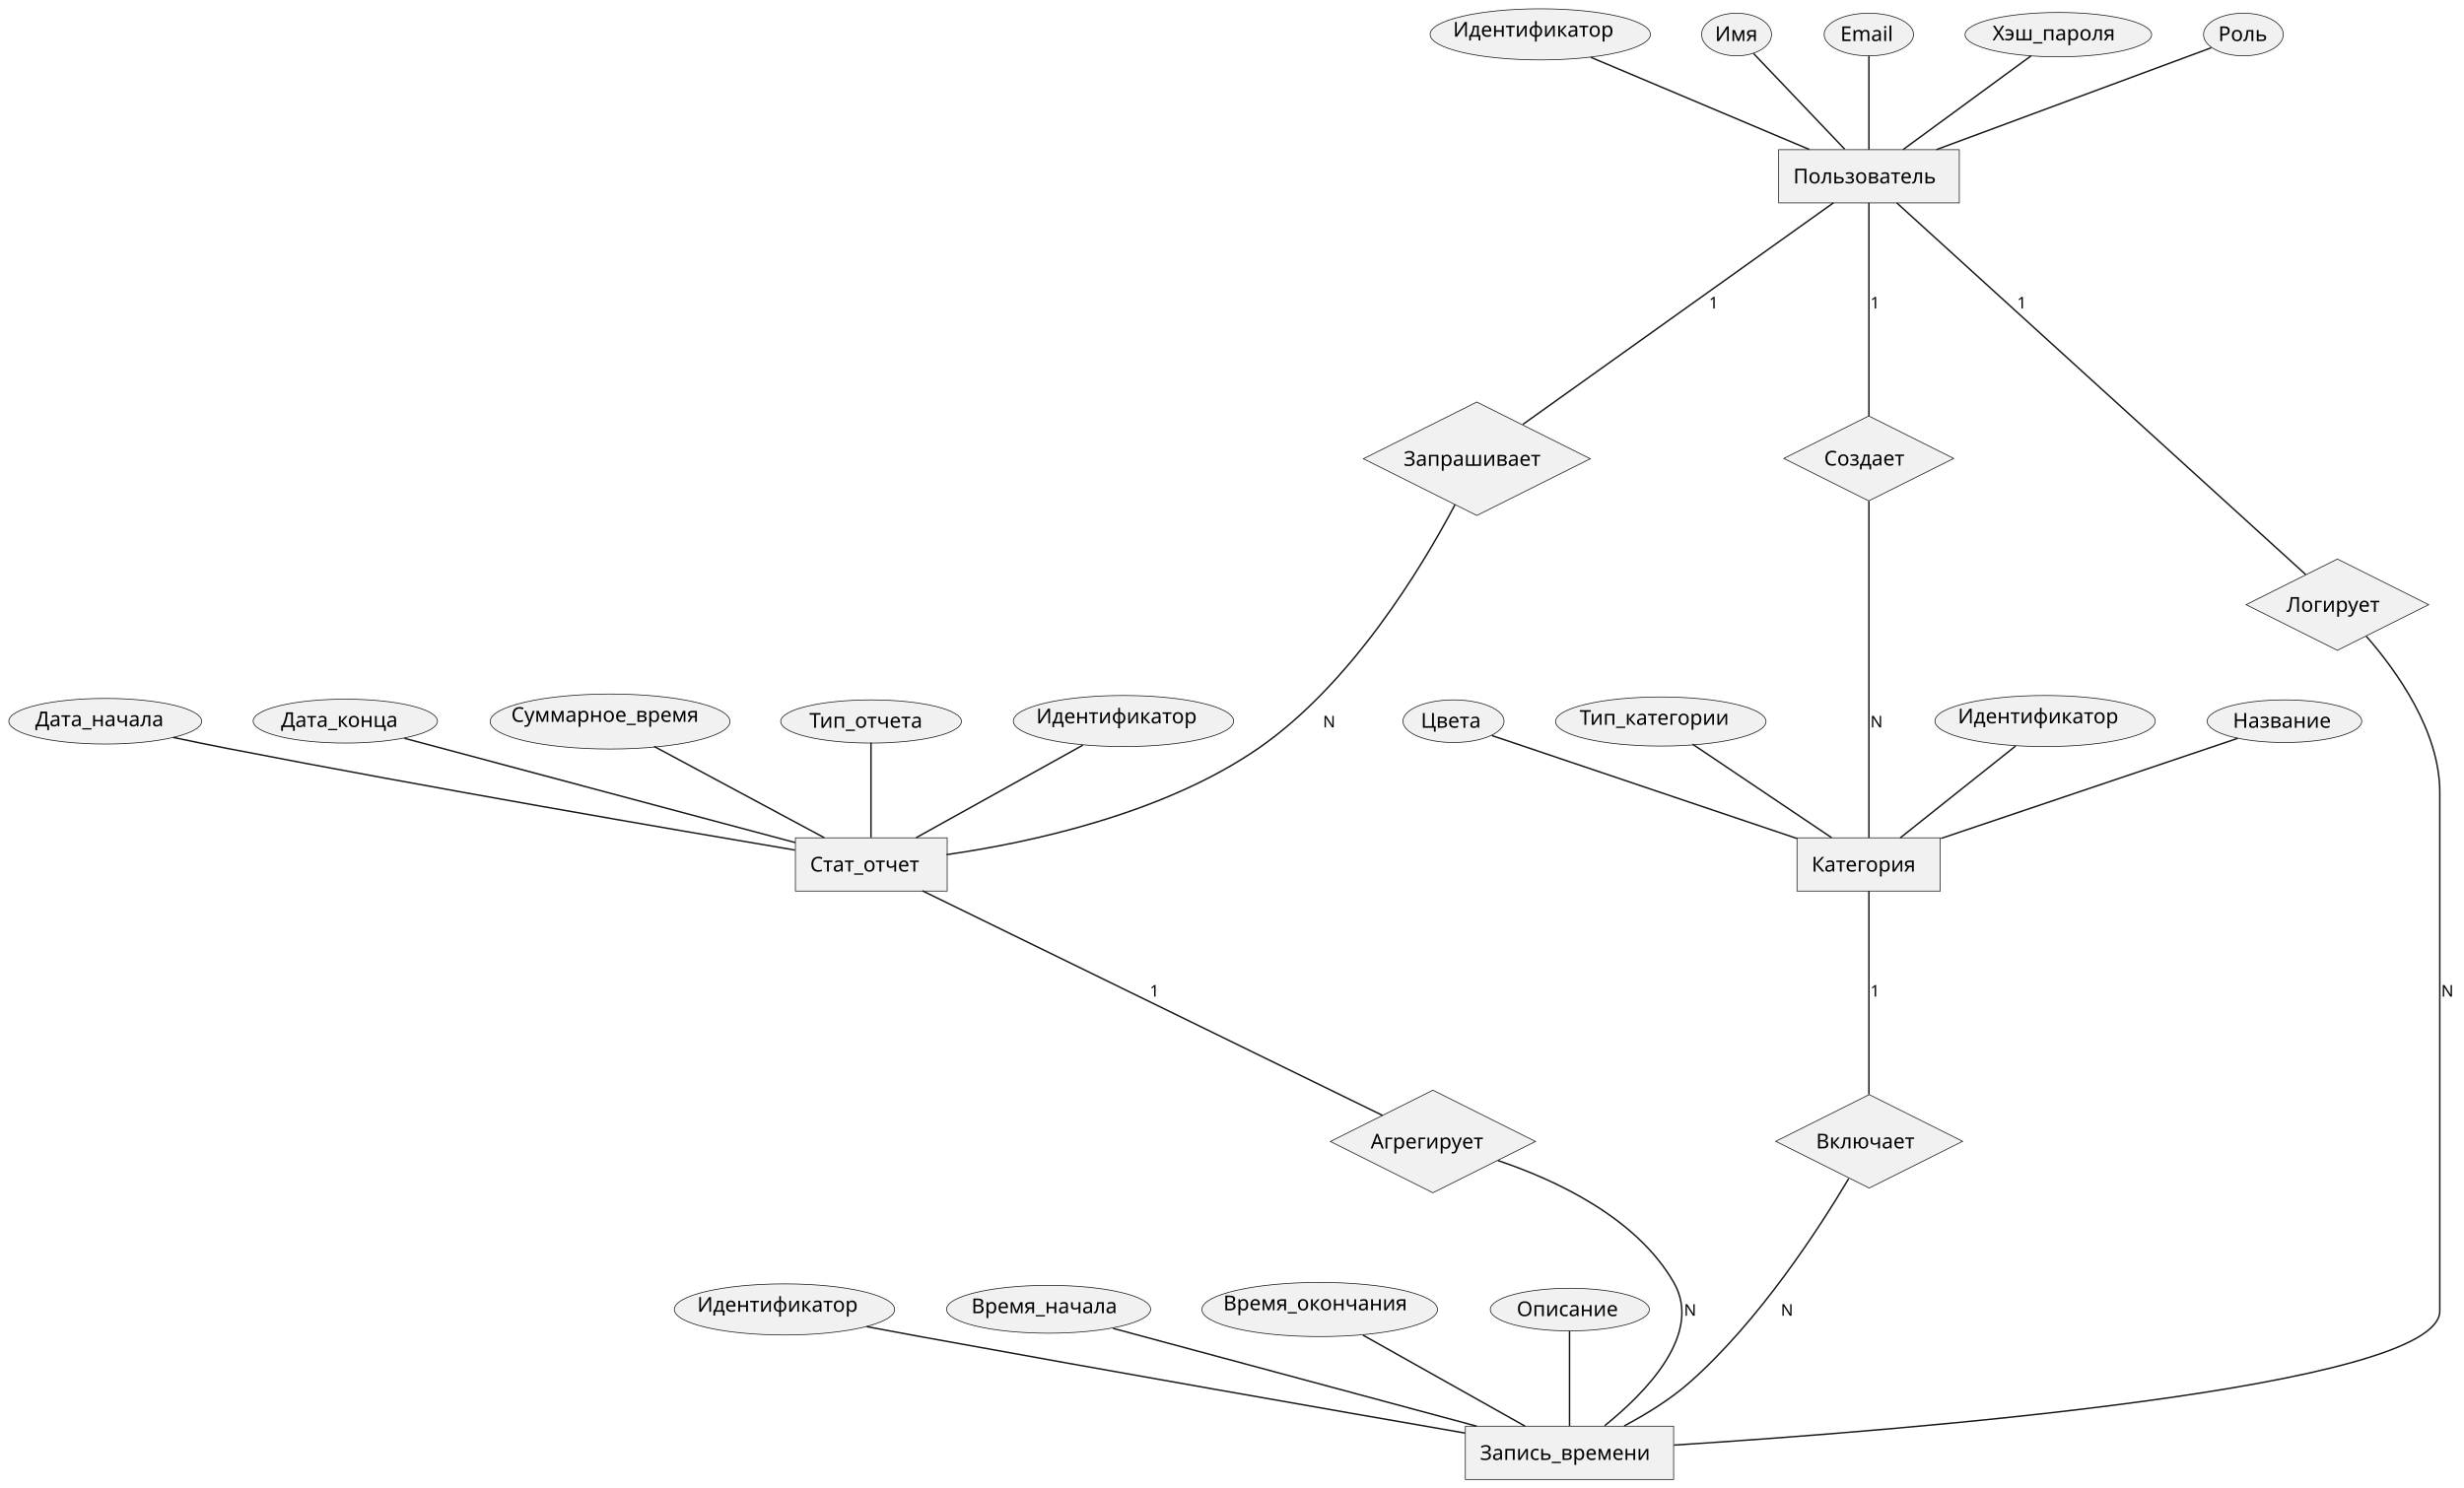
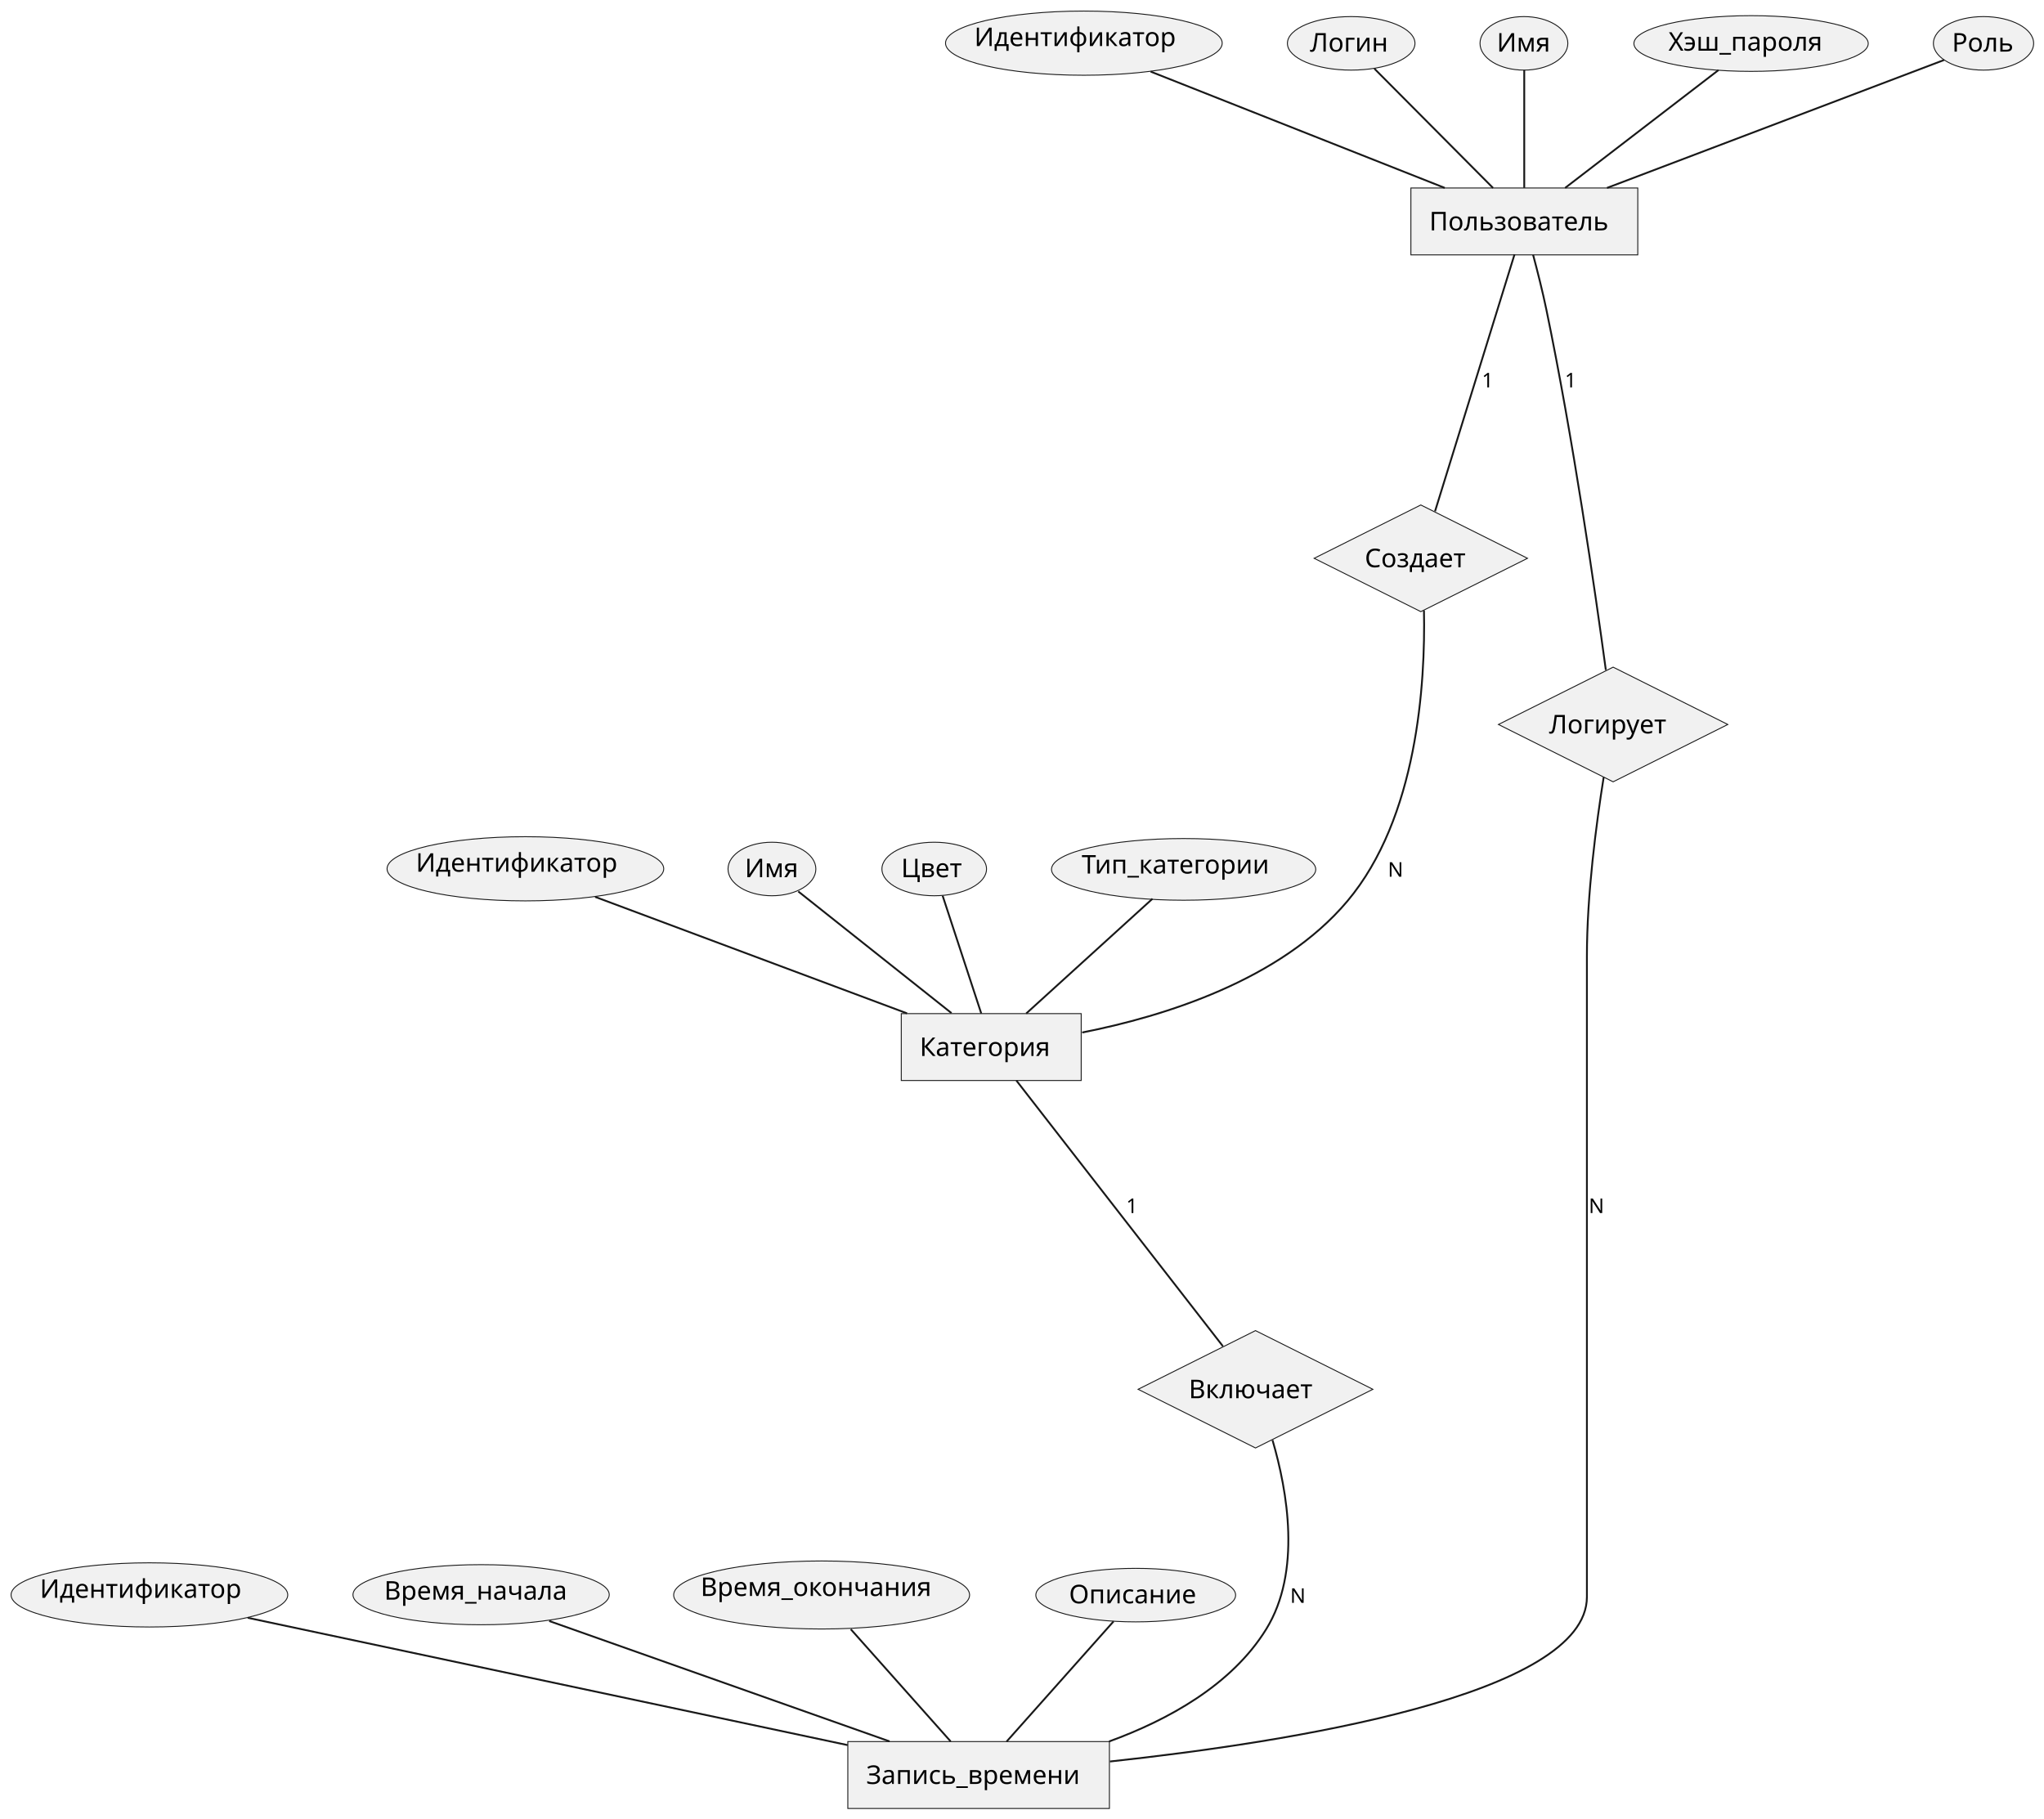
- <svg xmlns="http://www.w3.org/2000/svg" contentStyleType="text/css" data-diagram-type="CHEN_EER" height="1014px" preserveAspectRatio="none" style="width:1679px;height:1014px;background:#FFFFFF;" version="1.1" viewBox="0 0 1679 1014" width="1679px" zoomAndPan="magnify">
+ <svg xmlns="http://www.w3.org/2000/svg" contentStyleType="text/css" data-diagram-type="CHEN_EER" height="987px" preserveAspectRatio="none" style="width:1109px;height:987px;background:#FFFFFF;" version="1.1" viewBox="0 0 1109 987" width="1109px" zoomAndPan="magnify">
  <defs />
  <g>
-     <g id="............">
-       <rect fill="#F1F1F1" height="36.297" style="stroke:#181818;stroke-width:0.5;" width="123.1" x="1212" y="102" />
-       <text fill="#000000" font-family="sans-serif" font-size="14" lengthAdjust="spacing" textLength="103.1" x="1222" y="124.995">Пользователь</text>
+     <g>
+       <rect fill="#F1F1F1" height="36.297" style="stroke:#181818;stroke-width:0.5;" width="123.1" x="765.5" y="102" />
+       <text fill="#000000" font-family="sans-serif" font-size="14" lengthAdjust="spacing" textLength="103.1" x="775.5" y="124.995">Пользователь</text>
    </g>
-     <g id="..........................">
-       <ellipse cx="1049.564" cy="23.413" fill="#F1F1F1" rx="75.064" ry="17.413" style="stroke:#181818;stroke-width:0.5;" />
-       <text fill="#000000" font-family="sans-serif" font-size="14" lengthAdjust="spacing" textLength="118.884" x="990.122" y="24.995">Идентификатор</text>
+     <g>
+       <ellipse cx="588.064" cy="23.413" fill="#F1F1F1" rx="75.064" ry="17.413" style="stroke:#181818;stroke-width:0.5;" />
+       <text fill="#000000" font-family="sans-serif" font-size="14" lengthAdjust="spacing" textLength="118.884" x="528.622" y="24.995">Идентификатор</text>
    </g>
-     <g id="................">
-       <ellipse cx="1183.329" cy="23.524" fill="#F1F1F1" rx="23.829" ry="14.524" style="stroke:#181818;stroke-width:0.5;" />
-       <text fill="#000000" font-family="sans-serif" font-size="14" lengthAdjust="spacing" textLength="29.456" x="1168.601" y="27.995">Имя</text>
+     <g>
+       <ellipse cx="733.108" cy="23.524" fill="#F1F1F1" rx="34.608" ry="14.524" style="stroke:#181818;stroke-width:0.5;" />
+       <text fill="#000000" font-family="sans-serif" font-size="14" lengthAdjust="spacing" textLength="44.7" x="710.758" y="27.995">Логин</text>
    </g>
-     <g id=".............Email">
-       <ellipse cx="1273.465" cy="23.524" fill="#F1F1F1" rx="30.465" ry="14.524" style="stroke:#181818;stroke-width:0.5;" />
-       <text fill="#000000" font-family="sans-serif" font-size="14" lengthAdjust="spacing" textLength="38.842" x="1254.044" y="27.995">Email</text>
+     <g>
+       <ellipse cx="826.829" cy="23.524" fill="#F1F1F1" rx="23.829" ry="14.524" style="stroke:#181818;stroke-width:0.5;" />
+       <text fill="#000000" font-family="sans-serif" font-size="14" lengthAdjust="spacing" textLength="29.456" x="812.101" y="27.995">Имя</text>
    </g>
-     <g id="................_......">
-       <ellipse cx="1402.57" cy="23.614" fill="#F1F1F1" rx="63.57" ry="15.114" style="stroke:#181818;stroke-width:0.5;" />
-       <text fill="#000000" font-family="sans-serif" font-size="14" lengthAdjust="spacing" textLength="89.64" x="1357.75" y="27.495">Хэш_пароля</text>
+     <g>
+       <ellipse cx="950.07" cy="23.614" fill="#F1F1F1" rx="63.57" ry="15.114" style="stroke:#181818;stroke-width:0.5;" />
+       <text fill="#000000" font-family="sans-serif" font-size="14" lengthAdjust="spacing" textLength="89.64" x="905.25" y="27.495">Хэш_пароля</text>
    </g>
-     <g id=".................">
-       <ellipse cx="1528.688" cy="23.524" fill="#F1F1F1" rx="27.188" ry="14.524" style="stroke:#181818;stroke-width:0.5;" />
-       <text fill="#000000" font-family="sans-serif" font-size="14" lengthAdjust="spacing" textLength="34.207" x="1511.584" y="27.995">Роль</text>
+     <g>
+       <ellipse cx="1076.188" cy="23.524" fill="#F1F1F1" rx="27.188" ry="14.524" style="stroke:#181818;stroke-width:0.5;" />
+       <text fill="#000000" font-family="sans-serif" font-size="14" lengthAdjust="spacing" textLength="34.207" x="1059.084" y="27.995">Роль</text>
    </g>
-     <g id=".........">
-       <rect fill="#F1F1F1" height="36.297" style="stroke:#181818;stroke-width:0.5;" width="97.615" x="1224.5" y="571" />
-       <text fill="#000000" font-family="sans-serif" font-size="14" lengthAdjust="spacing" textLength="77.615" x="1234.5" y="593.995">Категория</text>
+     <g>
+       <rect fill="#F1F1F1" height="36.297" style="stroke:#181818;stroke-width:0.5;" width="97.615" x="489" y="550" />
+       <text fill="#000000" font-family="sans-serif" font-size="14" lengthAdjust="spacing" textLength="77.615" x="499" y="572.995">Категория</text>
    </g>
-     <g id=".......................">
-       <ellipse cx="1393.564" cy="491.413" fill="#F1F1F1" rx="75.064" ry="17.413" style="stroke:#181818;stroke-width:0.5;" />
-       <text fill="#000000" font-family="sans-serif" font-size="14" lengthAdjust="spacing" textLength="118.884" x="1334.122" y="492.995">Идентификатор</text>
+     <g>
+       <ellipse cx="285.064" cy="471.413" fill="#F1F1F1" rx="75.064" ry="17.413" style="stroke:#181818;stroke-width:0.5;" />
+       <text fill="#000000" font-family="sans-serif" font-size="14" lengthAdjust="spacing" textLength="118.884" x="225.622" y="472.995">Идентификатор</text>
    </g>
-     <g id="..................">
-       <ellipse cx="1556.671" cy="491.524" fill="#F1F1F1" rx="52.672" ry="14.524" style="stroke:#181818;stroke-width:0.5;" />
-       <text fill="#000000" font-family="sans-serif" font-size="14" lengthAdjust="spacing" textLength="70.246" x="1521.548" y="495.995">Название</text>
+     <g>
+       <ellipse cx="418.829" cy="471.524" fill="#F1F1F1" rx="23.829" ry="14.524" style="stroke:#181818;stroke-width:0.5;" />
+       <text fill="#000000" font-family="sans-serif" font-size="14" lengthAdjust="spacing" textLength="29.456" x="404.101" y="475.995">Имя</text>
    </g>
-     <g id="...............">
-       <ellipse cx="990.443" cy="491.524" fill="#F1F1F1" rx="34.444" ry="14.524" style="stroke:#181818;stroke-width:0.5;" />
-       <text fill="#000000" font-family="sans-serif" font-size="14" lengthAdjust="spacing" textLength="44.468" x="968.21" y="495.995">Цвета</text>
+     <g>
+       <ellipse cx="506.877" cy="471.524" fill="#F1F1F1" rx="28.377" ry="14.524" style="stroke:#181818;stroke-width:0.5;" />
+       <text fill="#000000" font-family="sans-serif" font-size="14" lengthAdjust="spacing" textLength="35.889" x="488.933" y="475.995">Цвет</text>
    </g>
-     <g id="............._.........">
-       <ellipse cx="1131.693" cy="491.739" fill="#F1F1F1" rx="71.693" ry="16.739" style="stroke:#181818;stroke-width:0.5;" />
-       <text fill="#000000" font-family="sans-serif" font-size="14" lengthAdjust="spacing" textLength="110.612" x="1076.387" y="493.995">Тип_категории</text>
+     <g>
+       <ellipse cx="642.193" cy="471.739" fill="#F1F1F1" rx="71.693" ry="16.739" style="stroke:#181818;stroke-width:0.5;" />
+       <text fill="#000000" font-family="sans-serif" font-size="14" lengthAdjust="spacing" textLength="110.612" x="586.887" y="473.995">Тип_категории</text>
    </g>
-     <g id="......_.......">
-       <rect fill="#F1F1F1" height="36.297" style="stroke:#181818;stroke-width:0.5;" width="141.933" x="998.5" y="972" />
-       <text fill="#000000" font-family="sans-serif" font-size="14" lengthAdjust="spacing" textLength="121.933" x="1008.5" y="994.995">Запись_времени</text>
+     <g>
+       <rect fill="#F1F1F1" height="36.297" style="stroke:#181818;stroke-width:0.5;" width="141.933" x="460" y="945" />
+       <text fill="#000000" font-family="sans-serif" font-size="14" lengthAdjust="spacing" textLength="121.933" x="470" y="967.995">Запись_времени</text>
    </g>
-     <g id="......_.....................">
-       <ellipse cx="534.564" cy="892.413" fill="#F1F1F1" rx="75.064" ry="17.413" style="stroke:#181818;stroke-width:0.5;" />
-       <text fill="#000000" font-family="sans-serif" font-size="14" lengthAdjust="spacing" textLength="118.884" x="475.122" y="893.995">Идентификатор</text>
+     <g>
+       <ellipse cx="81.064" cy="865.413" fill="#F1F1F1" rx="75.064" ry="17.413" style="stroke:#181818;stroke-width:0.5;" />
+       <text fill="#000000" font-family="sans-serif" font-size="14" lengthAdjust="spacing" textLength="118.884" x="21.622" y="866.995">Идентификатор</text>
    </g>
-     <g id="......_............._......">
-       <ellipse cx="714.533" cy="892.307" fill="#F1F1F1" rx="69.533" ry="16.306" style="stroke:#181818;stroke-width:0.5;" />
-       <text fill="#000000" font-family="sans-serif" font-size="14" lengthAdjust="spacing" textLength="105.198" x="661.933" y="894.995">Время_начала</text>
+     <g>
+       <ellipse cx="261.033" cy="865.307" fill="#F1F1F1" rx="69.533" ry="16.306" style="stroke:#181818;stroke-width:0.5;" />
+       <text fill="#000000" font-family="sans-serif" font-size="14" lengthAdjust="spacing" textLength="105.198" x="208.434" y="867.995">Время_начала</text>
    </g>
-     <g id="......_............._.........">
-       <ellipse cx="899.287" cy="892.457" fill="#F1F1F1" rx="80.287" ry="18.457" style="stroke:#181818;stroke-width:0.5;" />
-       <text fill="#000000" font-family="sans-serif" font-size="14" lengthAdjust="spacing" textLength="131.352" x="833.611" y="892.995">Время_окончания</text>
+     <g>
+       <ellipse cx="445.787" cy="865.457" fill="#F1F1F1" rx="80.287" ry="18.457" style="stroke:#181818;stroke-width:0.5;" />
+       <text fill="#000000" font-family="sans-serif" font-size="14" lengthAdjust="spacing" textLength="131.352" x="380.111" y="865.995">Время_окончания</text>
    </g>
-     <g id="......_................">
-       <ellipse cx="1069.704" cy="892.524" fill="#F1F1F1" rx="54.204" ry="14.524" style="stroke:#181818;stroke-width:0.5;" />
-       <text fill="#000000" font-family="sans-serif" font-size="14" lengthAdjust="spacing" textLength="72.413" x="1033.497" y="896.995">Описание</text>
+     <g>
+       <ellipse cx="616.204" cy="865.524" fill="#F1F1F1" rx="54.204" ry="14.524" style="stroke:#181818;stroke-width:0.5;" />
+       <text fill="#000000" font-family="sans-serif" font-size="14" lengthAdjust="spacing" textLength="72.413" x="579.997" y="869.995">Описание</text>
    </g>
-     <g id="...._.....">
-       <rect fill="#F1F1F1" height="36.297" style="stroke:#181818;stroke-width:0.5;" width="103.426" x="542" y="571" />
-       <text fill="#000000" font-family="sans-serif" font-size="14" lengthAdjust="spacing" textLength="83.426" x="552" y="593.995">Стат_отчет</text>
+     <g>
+       <polygon fill="#F1F1F1" points="713,302.942,770.884,274,828.767,302.942,770.884,331.884" style="stroke:#181818;stroke-width:0.5;" />
+       <text fill="#000000" font-family="sans-serif" font-size="14" lengthAdjust="spacing" textLength="60.812" x="740.477" y="307.788">Создает</text>
    </g>
-     <g id="...._...................">
-       <ellipse cx="765.564" cy="491.413" fill="#F1F1F1" rx="75.064" ry="17.413" style="stroke:#181818;stroke-width:0.5;" />
-       <text fill="#000000" font-family="sans-serif" font-size="14" lengthAdjust="spacing" textLength="118.884" x="706.122" y="492.995">Идентификатор</text>
+     <g>
+       <polygon fill="#F1F1F1" points="813,393.11,875.221,362,937.442,393.11,875.221,424.221" style="stroke:#181818;stroke-width:0.5;" />
+       <text fill="#000000" font-family="sans-serif" font-size="14" lengthAdjust="spacing" textLength="69.487" x="840.477" y="397.957">Логирует</text>
    </g>
-     <g id="...._.........._......">
-       <ellipse cx="71.717" cy="491.543" fill="#F1F1F1" rx="65.717" ry="15.543" style="stroke:#181818;stroke-width:0.5;" />
-       <text fill="#000000" font-family="sans-serif" font-size="14" lengthAdjust="spacing" textLength="95.361" x="24.036" y="494.995">Дата_начала</text>
+     <g>
+       <polygon fill="#F1F1F1" points="617.5,753.842,681.184,722,744.867,753.842,681.184,785.684" style="stroke:#181818;stroke-width:0.5;" />
+       <text fill="#000000" font-family="sans-serif" font-size="14" lengthAdjust="spacing" textLength="72.413" x="644.977" y="758.689">Включает</text>
    </g>
-     <g id="...._.........._.....">
-       <ellipse cx="235.295" cy="491.459" fill="#F1F1F1" rx="62.795" ry="14.959" style="stroke:#181818;stroke-width:0.5;" />
-       <text fill="#000000" font-family="sans-serif" font-size="14" lengthAdjust="spacing" textLength="87.534" x="191.528" y="495.495">Дата_конца</text>
+     <g class="link" data-entity-1="ent0003" data-entity-2="ent0002" data-link-type="association" data-source-line="3" id="lnk4">
+       <path d="M624.3,38.85 C667.13,55.79 738.27,83.92 783.87,101.95" fill="none" id="Пользователь/Идентификатор-Пользователь" style="stroke:#181818;stroke-width:1;" />
    </g>
-     <g id="...._..............._.....">
-       <ellipse cx="415.721" cy="491.744" fill="#F1F1F1" rx="81.721" ry="18.744" style="stroke:#181818;stroke-width:0.5;" />
-       <text fill="#000000" font-family="sans-serif" font-size="14" lengthAdjust="spacing" textLength="134.716" x="348.363" y="491.995">Суммарное_время</text>
+     <g class="link" data-entity-1="ent0005" data-entity-2="ent0002" data-link-type="association" data-source-line="4" id="lnk6">
+       <path d="M745.68,37.24 C762.31,53.97 791.57,83.38 810.08,101.99" fill="none" id="Пользователь/Логин-Пользователь" style="stroke:#181818;stroke-width:1;" />
    </g>
-     <g id="...._........._......">
-       <ellipse cx="593.566" cy="491.713" fill="#F1F1F1" rx="61.566" ry="14.713" style="stroke:#181818;stroke-width:0.5;" />
-       <text fill="#000000" font-family="sans-serif" font-size="14" lengthAdjust="spacing" textLength="84.144" x="551.494" y="495.995">Тип_отчета</text>
+     <g class="link" data-entity-1="ent0007" data-entity-2="ent0002" data-link-type="association" data-source-line="5" id="lnk8">
+       <path d="M827,38.04 C827,54.88 827,83.65 827,101.97" fill="none" id="Пользователь/Имя-Пользователь" style="stroke:#181818;stroke-width:1;" />
    </g>
-     <g id=".......">
-       <polygon fill="#F1F1F1" points="1215.5,312.442,1273.383,283.5,1331.267,312.442,1273.383,341.384" style="stroke:#181818;stroke-width:0.5;" />
-       <text fill="#000000" font-family="sans-serif" font-size="14" lengthAdjust="spacing" textLength="60.812" x="1242.977" y="317.288">Создает</text>
+     <g class="link" data-entity-1="ent0009" data-entity-2="ent0002" data-link-type="association" data-source-line="6" id="lnk10">
+       <path d="M932.38,38.04 C910.46,54.88 873.02,83.65 849.17,101.97" fill="none" id="Пользователь/Хэш_пароля-Пользователь" style="stroke:#181818;stroke-width:1;" />
    </g>
-     <g id="........">
-       <polygon fill="#F1F1F1" points="1530.5,412.11,1592.721,381,1654.942,412.11,1592.721,443.221" style="stroke:#181818;stroke-width:0.5;" />
-       <text fill="#000000" font-family="sans-serif" font-size="14" lengthAdjust="spacing" textLength="69.487" x="1557.977" y="416.957">Логирует</text>
+     <g class="link" data-entity-1="ent0011" data-entity-2="ent0002" data-link-type="association" data-source-line="7" id="lnk12">
+       <path d="M1054.77,32.56 C1014.43,47.87 925.92,81.46 871.88,101.97" fill="none" id="Пользователь/Роль-Пользователь" style="stroke:#181818;stroke-width:1;" />
    </g>
-     <g id="...........">
-       <polygon fill="#F1F1F1" points="929,312.659,1006.318,274,1083.636,312.659,1006.318,351.318" style="stroke:#181818;stroke-width:0.5;" />
-       <text fill="#000000" font-family="sans-serif" font-size="14" lengthAdjust="spacing" textLength="99.682" x="956.477" y="317.506">Запрашивает</text>
+     <g class="link" data-entity-1="ent0014" data-entity-2="ent0013" data-link-type="association" data-source-line="11" id="lnk15">
+       <path d="M322.88,486.65 C368.09,503.54 443.66,531.76 492.14,549.87" fill="none" id="Категория/Идентификатор-Категория" style="stroke:#181818;stroke-width:1;" />
    </g>
-     <g id="........">
-       <polygon fill="#F1F1F1" points="1210,777.842,1273.684,746,1337.368,777.842,1273.684,809.684" style="stroke:#181818;stroke-width:0.5;" />
-       <text fill="#000000" font-family="sans-serif" font-size="14" lengthAdjust="spacing" textLength="72.413" x="1237.477" y="782.689">Включает</text>
+     <g class="link" data-entity-1="ent0016" data-entity-2="ent0013" data-link-type="association" data-source-line="12" id="lnk17">
+       <path d="M433.12,483.71 C453.68,500.04 492.05,530.51 516.24,549.72" fill="none" id="Категория/Имя-Категория" style="stroke:#181818;stroke-width:1;" />
    </g>
-     <g id="..........">
-       <polygon fill="#F1F1F1" points="906.5,777.945,976.391,743,1046.282,777.945,976.391,812.891" style="stroke:#181818;stroke-width:0.5;" />
-       <text fill="#000000" font-family="sans-serif" font-size="14" lengthAdjust="spacing" textLength="84.827" x="933.977" y="782.792">Агрегирует</text>
+     <g class="link" data-entity-1="ent0018" data-entity-2="ent0013" data-link-type="association" data-source-line="13" id="lnk19">
+       <path d="M511.44,486.04 C516.97,502.88 526.4,531.65 532.41,549.97" fill="none" id="Категория/Цвет-Категория" style="stroke:#181818;stroke-width:1;" />
    </g>
-     <g class="link" data-entity-1=".........................." data-entity-2="............" data-source-line="3" data-uid="lnk4" id="link_.........................._............">
-       <path d="M1084.01,39.06 C1124.14,55.99 1190.3,83.9 1232.88,101.86" fill="none" id="Пользователь/Идентификатор-Пользователь" style="stroke:#181818;stroke-width:1;" />
+     <g class="link" data-entity-1="ent0020" data-entity-2="ent0013" data-link-type="association" data-source-line="14" id="lnk21">
+       <path d="M625.29,487.68 C606.57,504.69 576.3,532.2 556.78,549.94" fill="none" id="Категория/Тип_категории-Категория" style="stroke:#181818;stroke-width:1;" />
    </g>
-     <g class="link" data-entity-1="................" data-entity-2="............" data-source-line="4" data-uid="lnk6" id="link_................_............">
-       <path d="M1194.9,36.47 C1210.6,52.96 1238.99,82.76 1257.01,101.68" fill="none" id="Пользователь/Имя-Пользователь" style="stroke:#181818;stroke-width:1;" />
+     <g class="link" data-entity-1="ent0023" data-entity-2="ent0022" data-link-type="association" data-source-line="18" id="lnk24">
+       <path d="M134.39,877.83 C215.41,895.02 369.52,927.73 459.93,946.92" fill="none" id="Запись_времени/Идентификатор-Запись_времени" style="stroke:#181818;stroke-width:1;" />
    </g>
-     <g class="link" data-entity-1=".............Email" data-entity-2="............" data-source-line="5" data-uid="lnk8" id="link_.............Email_............">
-       <path d="M1273.5,38.04 C1273.5,54.88 1273.5,83.65 1273.5,101.97" fill="none" id="Пользователь/Email-Пользователь" style="stroke:#181818;stroke-width:1;" />
+     <g class="link" data-entity-1="ent0025" data-entity-2="ent0022" data-link-type="association" data-source-line="19" id="lnk26">
+       <path d="M297.98,879.58 C345.93,896.54 429.67,926.16 482.63,944.89" fill="none" id="Запись_времени/Время_начала-Запись_времени" style="stroke:#181818;stroke-width:1;" />
    </g>
-     <g class="link" data-entity-1="................_......" data-entity-2="............" data-source-line="6" data-uid="lnk10" id="link_................_......_............">
-       <path d="M1384.02,38.04 C1361.03,54.88 1321.76,83.65 1296.75,101.97" fill="none" id="Пользователь/Хэш_пароля-Пользователь" style="stroke:#181818;stroke-width:1;" />
+     <g class="link" data-entity-1="ent0027" data-entity-2="ent0022" data-link-type="association" data-source-line="20" id="lnk28">
+       <path d="M461.59,884.02 C477.02,901.36 500.5,927.73 515.79,944.92" fill="none" id="Запись_времени/Время_окончания-Запись_времени" style="stroke:#181818;stroke-width:1;" />
    </g>
-     <g class="link" data-entity-1="................." data-entity-2="............" data-source-line="7" data-uid="lnk12" id="link_................._............">
-       <path d="M1506.76,32.56 C1465.45,47.87 1374.8,81.46 1319.46,101.97" fill="none" id="Пользователь/Роль-Пользователь" style="stroke:#181818;stroke-width:1;" />
+     <g class="link" data-entity-1="ent0029" data-entity-2="ent0022" data-link-type="association" data-source-line="21" id="lnk30">
+       <path d="M604.18,879.78 C589.04,896.79 562.76,926.31 546.16,944.97" fill="none" id="Запись_времени/Описание-Запись_времени" style="stroke:#181818;stroke-width:1;" />
    </g>
-     <g class="link" data-entity-1="......................." data-entity-2="........." data-source-line="11" data-uid="lnk15" id="link_......................._.........">
-       <path d="M1373.41,508.48 C1351.66,525.79 1317.1,553.3 1294.87,571" fill="none" id="Категория/Идентификатор-Категория" style="stroke:#181818;stroke-width:1;" />
+     <g class="link" data-entity-1="ent0002" data-entity-2="ent0031" data-link-type="association" data-source-line="33" id="lnk34">
+       <path d="M821.73,138.03 C811.77,170.24 790.12,240.19 778.59,277.46" fill="none" id="Пользователь-Создает" style="stroke:#181818;stroke-width:1;" />
+       <text fill="#000000" font-family="sans-serif" font-size="11" lengthAdjust="spacing" textLength="6.998" x="804" y="210.21">1</text>
    </g>
-     <g class="link" data-entity-1=".................." data-entity-2="........." data-source-line="12" data-uid="lnk17" id="link_.................._.........">
-       <path d="M1524.86,503.18 C1475.75,519.75 1380.79,551.79 1322.68,571.4" fill="none" id="Категория/Название-Категория" style="stroke:#181818;stroke-width:1;" />
+     <g class="link" data-entity-1="ent0031" data-entity-2="ent0013" data-link-type="association" data-source-line="34" id="lnk35">
+       <path d="M772.59,331.27 C773.4,370.67 769.1,443.75 731,489 C694.8,531.99 631.37,551.53 587.14,560.25" fill="none" id="Создает-Категория" style="stroke:#181818;stroke-width:1;" />
+       <text fill="#000000" font-family="sans-serif" font-size="11" lengthAdjust="spacing" textLength="8.229" x="753" y="475.71">N</text>
    </g>
-     <g class="link" data-entity-1="..............." data-entity-2="........." data-source-line="13" data-uid="lnk19" id="link_..............._.........">
-       <path d="M1016.62,501.31 C1063.82,517.24 1164.05,551.07 1224.41,571.43" fill="none" id="Категория/Цвета-Категория" style="stroke:#181818;stroke-width:1;" />
+     <g class="link" data-entity-1="ent0002" data-entity-2="ent0032" data-link-type="association" data-source-line="36" id="lnk36">
+       <path d="M831.82,138.32 C834.18,147.16 836.95,158.11 839,168 C853.49,237.8 865.49,320.88 871.27,363.56" fill="none" id="Пользователь-Логирует" style="stroke:#181818;stroke-width:1;" />
+       <text fill="#000000" font-family="sans-serif" font-size="11" lengthAdjust="spacing" textLength="6.998" x="849" y="210.21">1</text>
    </g>
-     <g class="link" data-entity-1="............._........." data-entity-2="........." data-source-line="14" data-uid="lnk21" id="link_............._........._.........">
-       <path d="M1153.38,507.21 C1178.89,524.37 1221.02,552.7 1248,570.85" fill="none" id="Категория/Тип_категории-Категория" style="stroke:#181818;stroke-width:1;" />
+     <g class="link" data-entity-1="ent0032" data-entity-2="ent0022" data-link-type="association" data-source-line="37" id="lnk37">
+       <path d="M870.1,421.7 C866.07,446.97 861,485.37 861,519 C861,519 861,519 861,866.5 C861,919.95 699.21,945.37 602.2,955.81" fill="none" id="Логирует-Запись_времени" style="stroke:#181818;stroke-width:1;" />
+       <text fill="#000000" font-family="sans-serif" font-size="11" lengthAdjust="spacing" textLength="8.229" x="862" y="658.21">N</text>
    </g>
-     <g class="link" data-entity-1="......_....................." data-entity-2="......_......." data-source-line="18" data-uid="lnk24" id="link_......_....................._......_.......">
-       <path d="M590.54,904.15 C602.72,906.44 615.54,908.82 627.5,911 C758.2,934.83 910.87,961.52 998.26,976.68" fill="none" id="Запись_времени/Идентификатор-Запись_времени" style="stroke:#181818;stroke-width:1;" />
+     <g class="link" data-entity-1="ent0013" data-entity-2="ent0033" data-link-type="association" data-source-line="39" id="lnk38">
+       <path d="M551.45,586.31 C577.46,619.77 634.59,693.29 663.51,730.49" fill="none" id="Категория-Включает" style="stroke:#181818;stroke-width:1;" />
+       <text fill="#000000" font-family="sans-serif" font-size="11" lengthAdjust="spacing" textLength="6.998" x="611" y="658.21">1</text>
    </g>
-     <g class="link" data-entity-1="......_............._......" data-entity-2="......_......." data-source-line="19" data-uid="lnk26" id="link_......_............._......_......_.......">
-       <path d="M758.39,905.31 C820.62,922.05 934.88,952.79 1006.26,971.99" fill="none" id="Запись_времени/Время_начала-Запись_времени" style="stroke:#181818;stroke-width:1;" />
-     </g>
-     <g class="link" data-entity-1="......_............._........." data-entity-2="......_......." data-source-line="20" data-uid="lnk28" id="link_......_............._........._......_.......">
-       <path d="M928.72,909.92 C959.58,927.25 1007.98,954.44 1039.23,971.99" fill="none" id="Запись_времени/Время_окончания-Запись_времени" style="stroke:#181818;stroke-width:1;" />
-     </g>
-     <g class="link" data-entity-1="......_................" data-entity-2="......_......." data-source-line="21" data-uid="lnk30" id="link_......_................_......_.......">
-       <path d="M1069.5,907.18 C1069.5,924.2 1069.5,953.27 1069.5,971.79" fill="none" id="Запись_времени/Описание-Запись_времени" style="stroke:#181818;stroke-width:1;" />
-     </g>
-     <g class="link" data-entity-1="...._..................." data-entity-2="...._....." data-source-line="25" data-uid="lnk33" id="link_...._..................._...._.....">
-       <path d="M737.87,507.84 C706.81,525.09 656.54,553 624.26,570.92" fill="none" id="Стат_отчет/Идентификатор-Стат_отчет" style="stroke:#181818;stroke-width:1;" />
-     </g>
-     <g class="link" data-entity-1="...._.........._......" data-entity-2="...._....." data-source-line="26" data-uid="lnk35" id="link_...._.........._......_...._.....">
-       <path d="M117.98,502.57 C129.87,505.07 142.65,507.7 154.5,510 C294.13,537.12 459.49,565.49 541.7,579.35" fill="none" id="Стат_отчет/Дата_начала-Стат_отчет" style="stroke:#181818;stroke-width:1;" />
-     </g>
-     <g class="link" data-entity-1="...._.........._....." data-entity-2="...._....." data-source-line="27" data-uid="lnk37" id="link_...._.........._....._...._.....">
-       <path d="M275.53,503.18 C340.75,520.58 469.92,555.03 541.93,574.24" fill="none" id="Стат_отчет/Дата_конца-Стат_отчет" style="stroke:#181818;stroke-width:1;" />
-     </g>
-     <g class="link" data-entity-1="...._..............._....." data-entity-2="...._....." data-source-line="28" data-uid="lnk39" id="link_...._..............._....._...._.....">
-       <path d="M445.7,508.7 C477.93,526 528.8,553.29 561.65,570.91" fill="none" id="Стат_отчет/Суммарное_время-Стат_отчет" style="stroke:#181818;stroke-width:1;" />
-     </g>
-     <g class="link" data-entity-1="...._........._......" data-entity-2="...._....." data-source-line="29" data-uid="lnk41" id="link_...._........._......_...._.....">
-       <path d="M593.5,506.18 C593.5,523.2 593.5,552.27 593.5,570.79" fill="none" id="Стат_отчет/Тип_отчета-Стат_отчет" style="stroke:#181818;stroke-width:1;" />
-     </g>
-     <g class="link" data-entity-1="............" data-entity-2="......." data-source-line="47" data-uid="lnk47" id="link_............_.......">
-       <path d="M1273.5,138.24 C1273.5,171.21 1273.5,243.47 1273.5,283.47" fill="none" id="Пользователь-Создает" style="stroke:#181818;stroke-width:1;" />
-       <text fill="#000000" font-family="sans-serif" font-size="11" lengthAdjust="spacing" textLength="6.998" x="1274.5" y="210.21">1</text>
-     </g>
-     <g class="link" data-entity-1="......." data-entity-2="........." data-source-line="48" data-uid="lnk48" id="link_......._.........">
-       <path d="M1273.5,341.59 C1273.5,398.29 1273.5,524.96 1273.5,570.92" fill="none" id="Создает-Категория" style="stroke:#181818;stroke-width:1;" />
-       <text fill="#000000" font-family="sans-serif" font-size="11" lengthAdjust="spacing" textLength="8.229" x="1274.5" y="495.71">N</text>
-     </g>
-     <g class="link" data-entity-1="............" data-entity-2="........" data-source-line="50" data-uid="lnk49" id="link_............_........">
-       <path d="M1292.5,138.27 C1348.43,189.12 1512.26,338.05 1571.12,391.57" fill="none" id="Пользователь-Логирует" style="stroke:#181818;stroke-width:1;" />
-       <text fill="#000000" font-family="sans-serif" font-size="11" lengthAdjust="spacing" textLength="6.998" x="1374.5" y="210.21">1</text>
-     </g>
-     <g class="link" data-entity-1="........" data-entity-2="......_......." data-source-line="51" data-uid="lnk50" id="link_........_......_.......">
-       <path d="M1612.37,433.56 C1633.07,457.22 1662.5,498.21 1662.5,540 C1662.5,540 1662.5,540 1662.5,893.5 C1662.5,945.8 1298.3,974.78 1140.73,984.87" fill="none" id="Логирует-Запись_времени" style="stroke:#181818;stroke-width:1;" />
-       <text fill="#000000" font-family="sans-serif" font-size="11" lengthAdjust="spacing" textLength="8.229" x="1663.5" y="679.21">N</text>
-     </g>
-     <g class="link" data-entity-1="............" data-entity-2="..........." data-source-line="53" data-uid="lnk51" id="link_............_...........">
-       <path d="M1249.33,138.24 C1200.81,172.86 1091.58,250.8 1037.72,289.22" fill="none" id="Пользователь-Запрашивает" style="stroke:#181818;stroke-width:1;" />
-       <text fill="#000000" font-family="sans-serif" font-size="11" lengthAdjust="spacing" textLength="6.998" x="1164.5" y="210.21">1</text>
-     </g>
-     <g class="link" data-entity-1="..........." data-entity-2="...._....." data-source-line="54" data-uid="lnk52" id="link_..........._...._.....">
-       <path d="M991.47,343.95 C968.54,387.28 920.72,466.31 857.5,510 C792.53,554.9 701.43,574.33 645.01,582.47" fill="none" id="Запрашивает-Стат_отчет" style="stroke:#181818;stroke-width:1;" />
-       <text fill="#000000" font-family="sans-serif" font-size="11" lengthAdjust="spacing" textLength="8.229" x="901.5" y="495.71">N</text>
-     </g>
-     <g class="link" data-entity-1="........." data-entity-2="........" data-source-line="56" data-uid="lnk53" id="link_........._........">
-       <path d="M1273.5,607.26 C1273.5,638.81 1273.5,706.22 1273.5,745.94" fill="none" id="Категория-Включает" style="stroke:#181818;stroke-width:1;" />
-       <text fill="#000000" font-family="sans-serif" font-size="11" lengthAdjust="spacing" textLength="6.998" x="1274.5" y="679.21">1</text>
-     </g>
-     <g class="link" data-entity-1="........" data-entity-2="......_......." data-source-line="57" data-uid="lnk54" id="link_........_......_.......">
-       <path d="M1259.72,803.28 C1239.42,837.44 1198.75,900.19 1151.5,942 C1138.23,953.74 1121.56,963.94 1106.72,971.81" fill="none" id="Включает-Запись_времени" style="stroke:#181818;stroke-width:1;" />
-       <text fill="#000000" font-family="sans-serif" font-size="11" lengthAdjust="spacing" textLength="8.229" x="1213.5" y="896.71">N</text>
-     </g>
-     <g class="link" data-entity-1="...._....." data-entity-2=".........." data-source-line="59" data-uid="lnk55" id="link_...._....._..........">
-       <path d="M628.5,607.09 C701.54,642.75 869.39,724.7 941.99,760.15" fill="none" id="Стат_отчет-Агрегирует" style="stroke:#181818;stroke-width:1;" />
-       <text fill="#000000" font-family="sans-serif" font-size="11" lengthAdjust="spacing" textLength="6.998" x="783.5" y="679.21">1</text>
-     </g>
-     <g class="link" data-entity-1=".........." data-entity-2="......_......." data-source-line="60" data-uid="lnk56" id="link_.........._......_.......">
-       <path d="M1020.67,790.93 C1059.93,804.14 1114.95,829.67 1140.5,874 C1160.77,909.17 1121.22,949.32 1093.44,971.66" fill="none" id="Агрегирует-Запись_времени" style="stroke:#181818;stroke-width:1;" />
-       <text fill="#000000" font-family="sans-serif" font-size="11" lengthAdjust="spacing" textLength="8.229" x="1147.5" y="896.71">N</text>
+     <g class="link" data-entity-1="ent0033" data-entity-2="ent0022" data-link-type="association" data-source-line="40" id="lnk39">
+       <path d="M690.41,781.4 C698.53,809.12 706.21,852.91 687,884 C668.22,914.39 633.6,933.34 601.75,944.94" fill="none" id="Включает-Запись_времени" style="stroke:#181818;stroke-width:1;" />
+       <text fill="#000000" font-family="sans-serif" font-size="11" lengthAdjust="spacing" textLength="8.229" x="700" y="869.71">N</text>
    </g>
  </g>
</svg>
